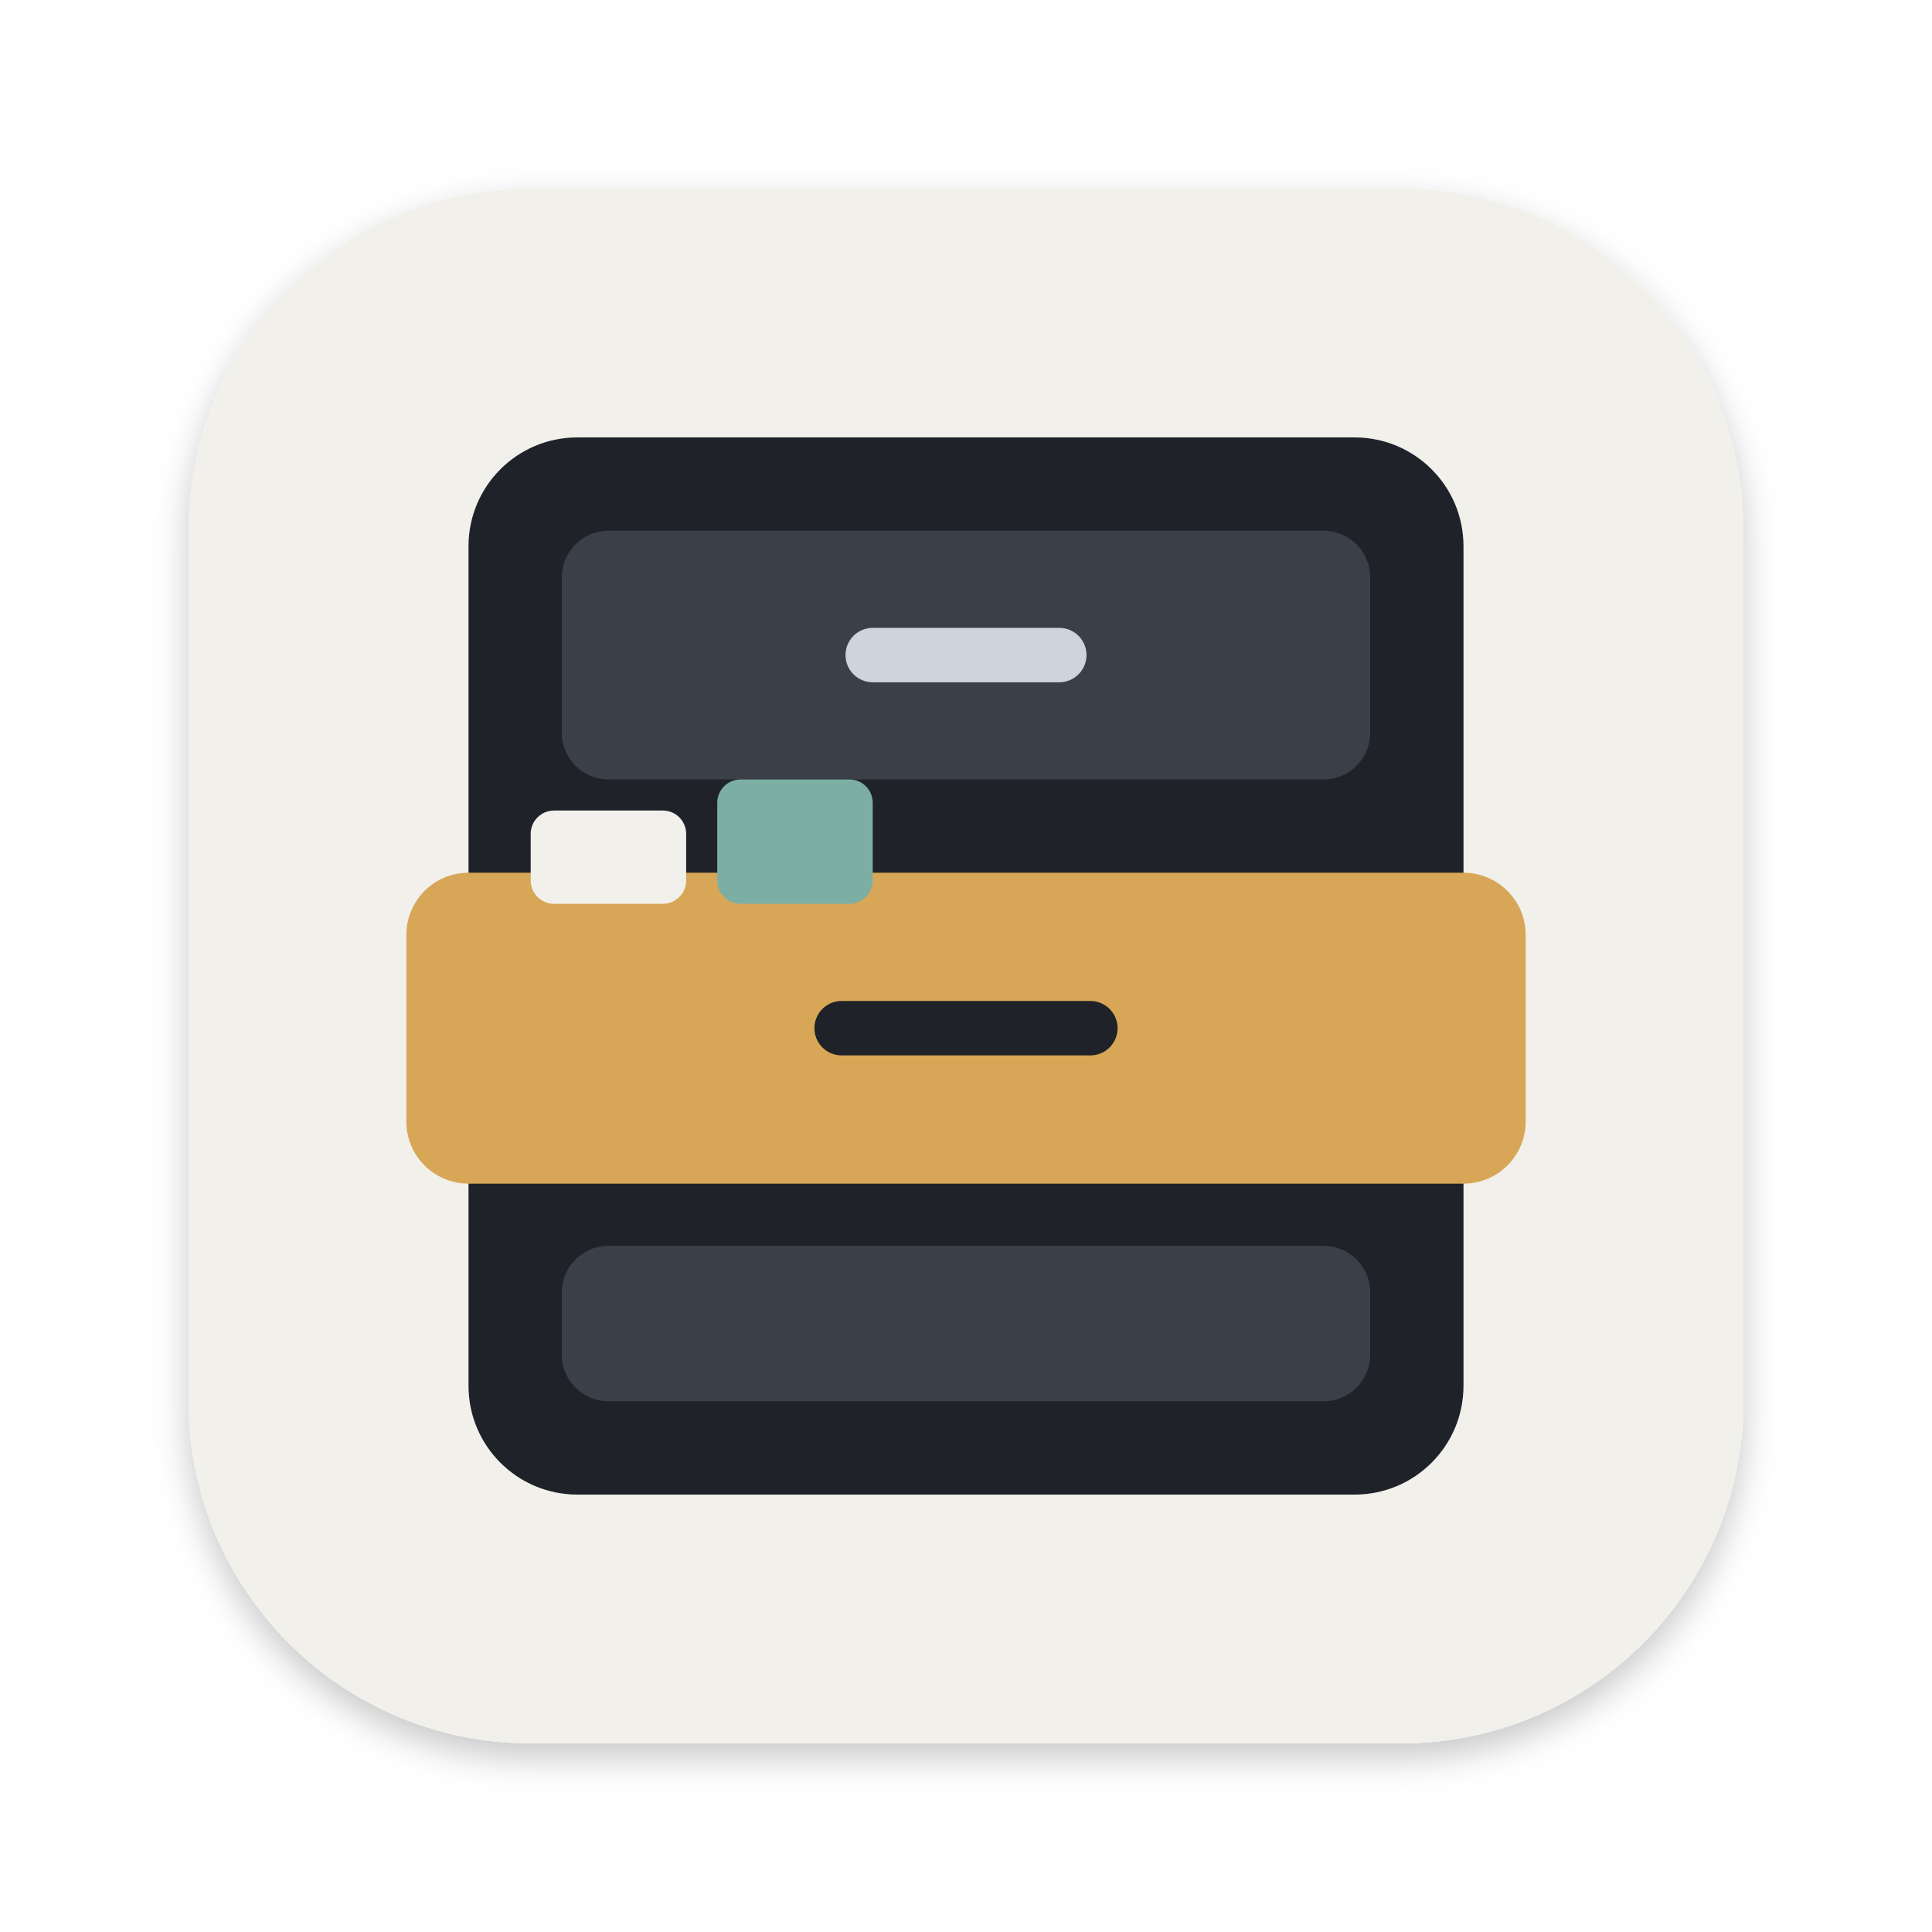
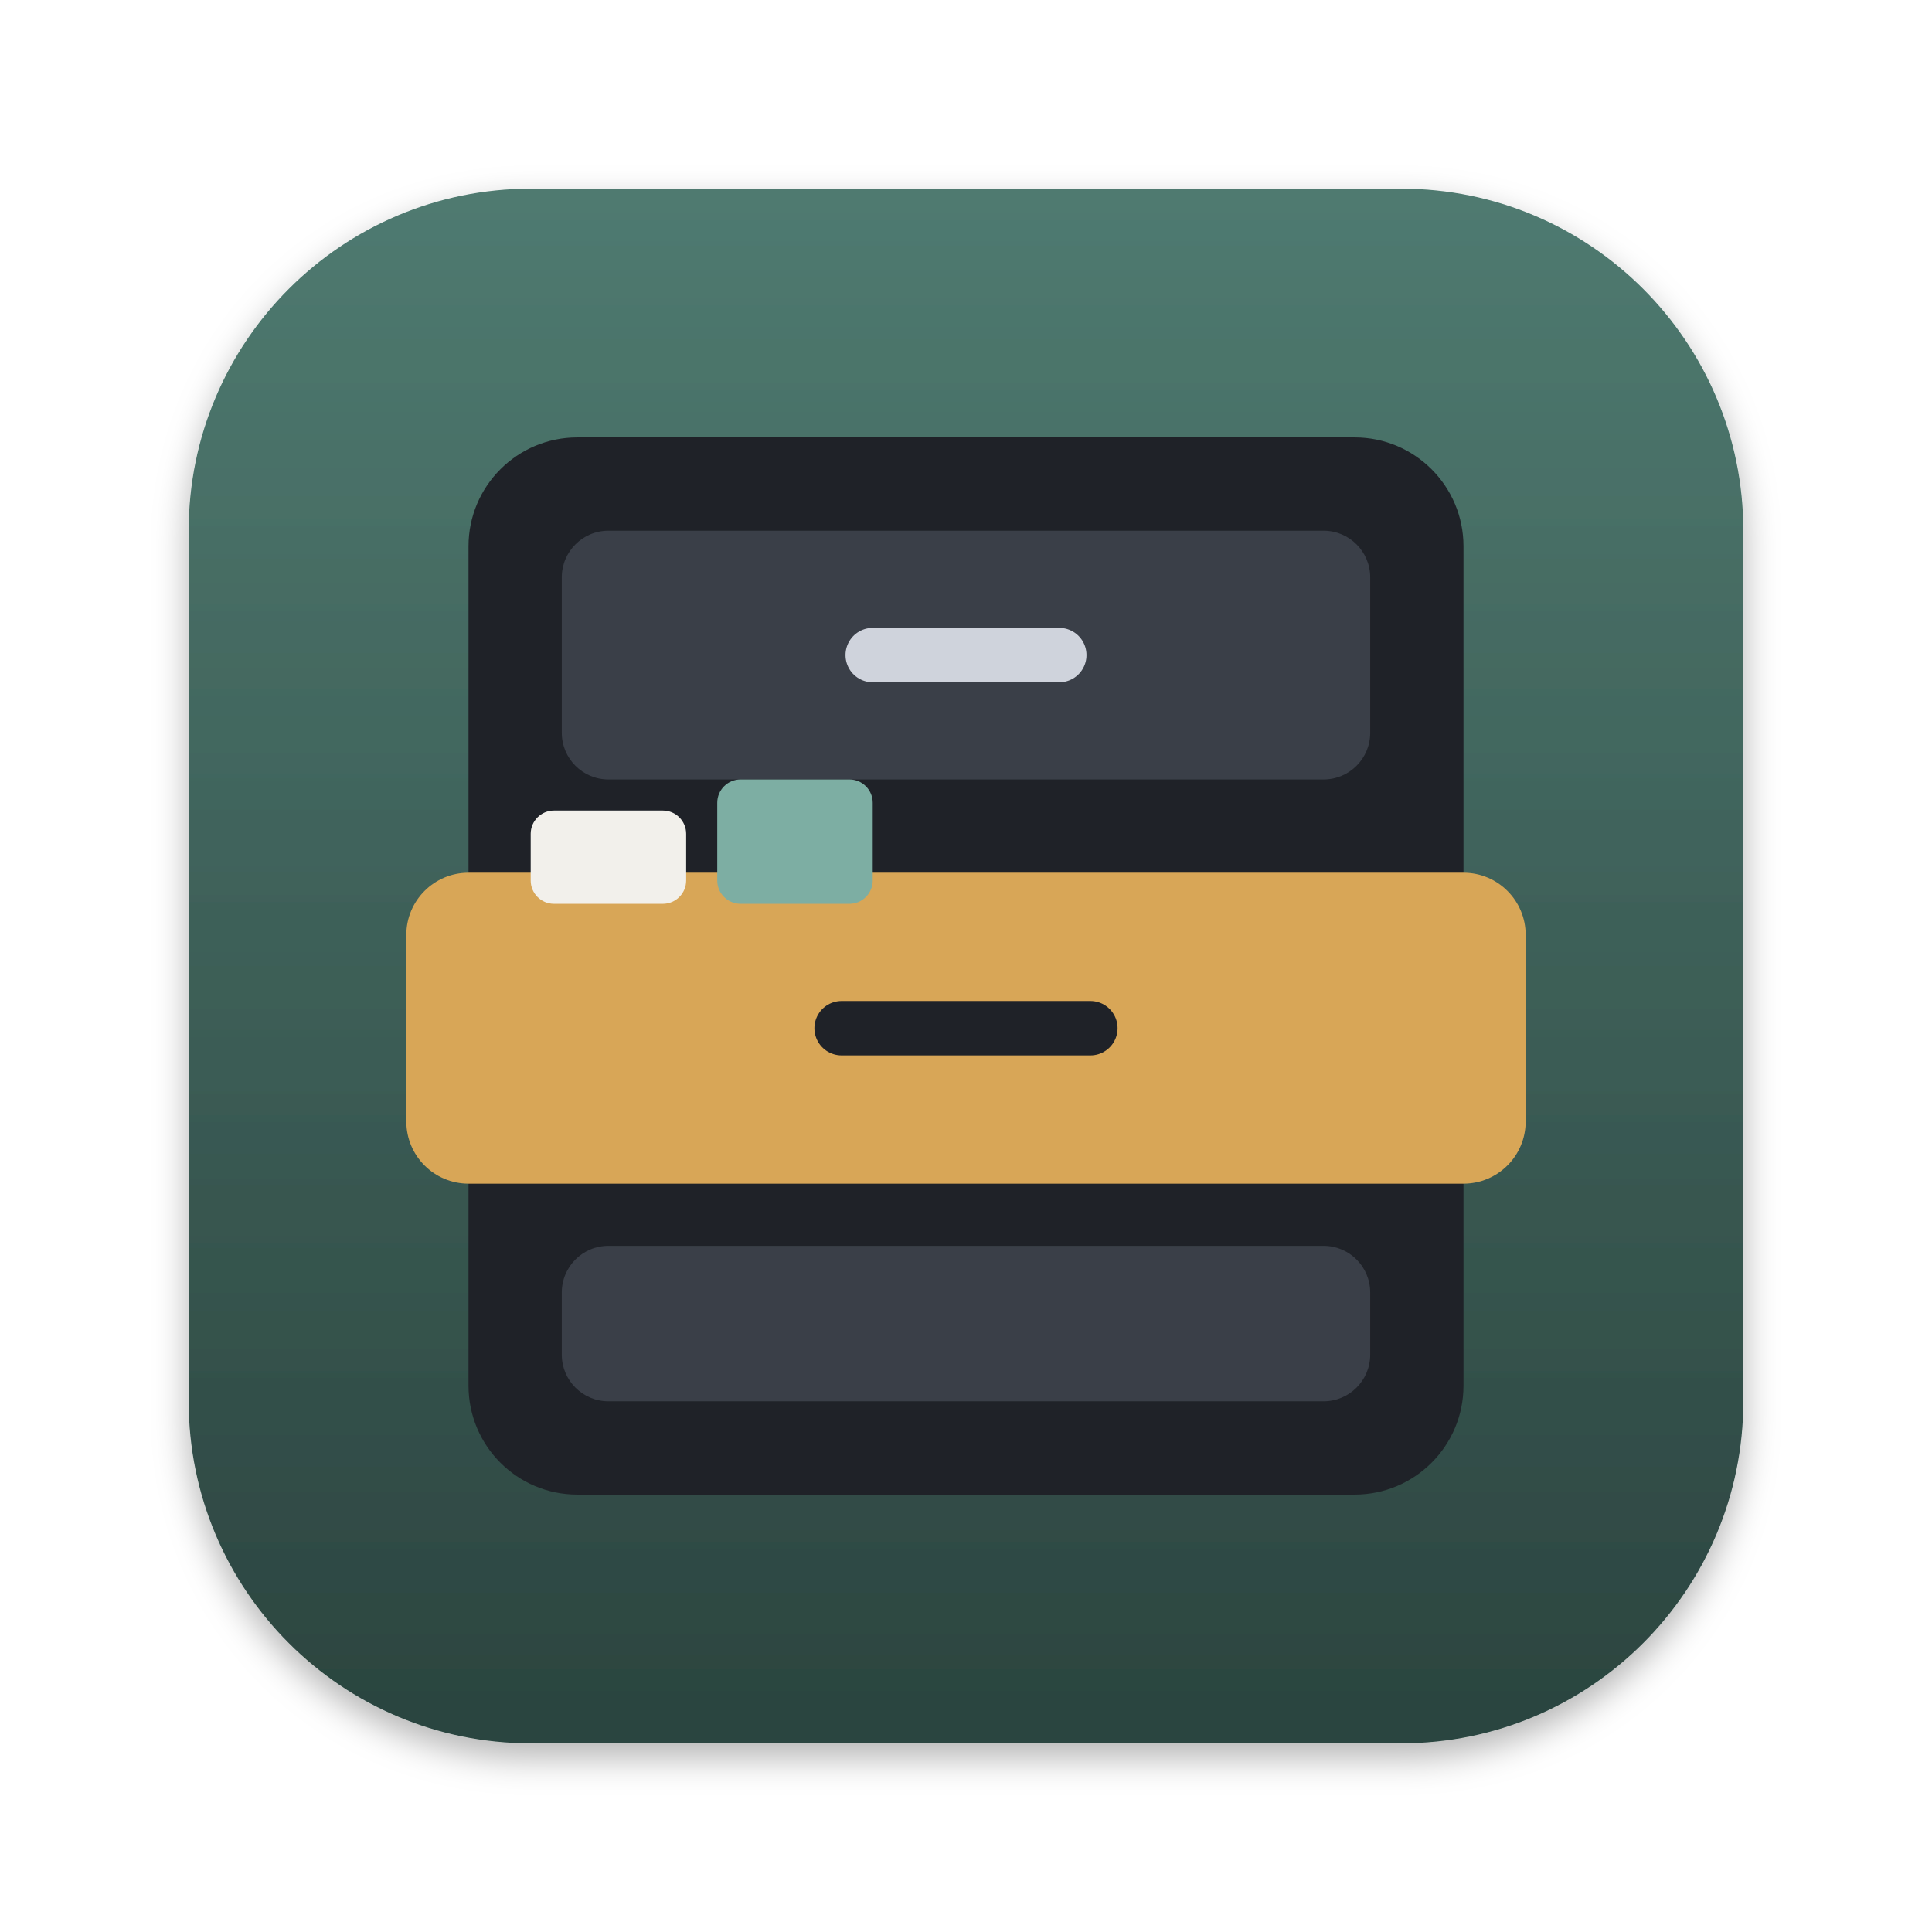
<svg xmlns="http://www.w3.org/2000/svg" width="1024" height="1024" viewBox="0 0 1024 1024">
  <defs>
    <filter id="shadow" x="-10%" y="-10%" width="120%" height="125%">
-       <feDropShadow dx="0" dy="0.9" stdDeviation="1.1" flood-color="#000" flood-opacity="0.22" />
+       <feDropShadow dx="0" dy="0.9" stdDeviation="1.1" flood-color="#000" flood-opacity="0.3" />
    </filter>
+     <linearGradient id="bg" x1="0" y1="0" x2="0" y2="1">
+       <stop offset="0" stop-color="#4f7a70" />
+       <stop offset="1" stop-color="#2b443f" />
+     </linearGradient>
  </defs>
  <g transform="translate(100 100) scale(8.24)">
-     <rect width="100" height="100" rx="22" fill="#f2f0eb" filter="url(#shadow)" />
+     <rect width="100" height="100" rx="22" fill="url(#bg)" filter="url(#shadow)" />
    <rect x="18" y="16" width="64" height="68" rx="7" fill="#1f2228" />
    <rect x="24" y="22" width="52" height="16" rx="3" fill="#3a3f48" />
    <path d="M44 30h12" stroke="#cfd3dc" stroke-width="3.5" stroke-linecap="round" />
    <rect x="14" y="44" width="72" height="20" rx="4" fill="#d8a657" />
    <rect x="22" y="40" width="10" height="6" rx="1.5" fill="#f2f0eb" />
    <rect x="34" y="38" width="10" height="8" rx="1.5" fill="#7daea3" />
    <path d="M42 54h16" stroke="#1f2228" stroke-width="3.5" stroke-linecap="round" />
    <rect x="24" y="68" width="52" height="10" rx="3" fill="#3a3f48" />
  </g>
</svg>
